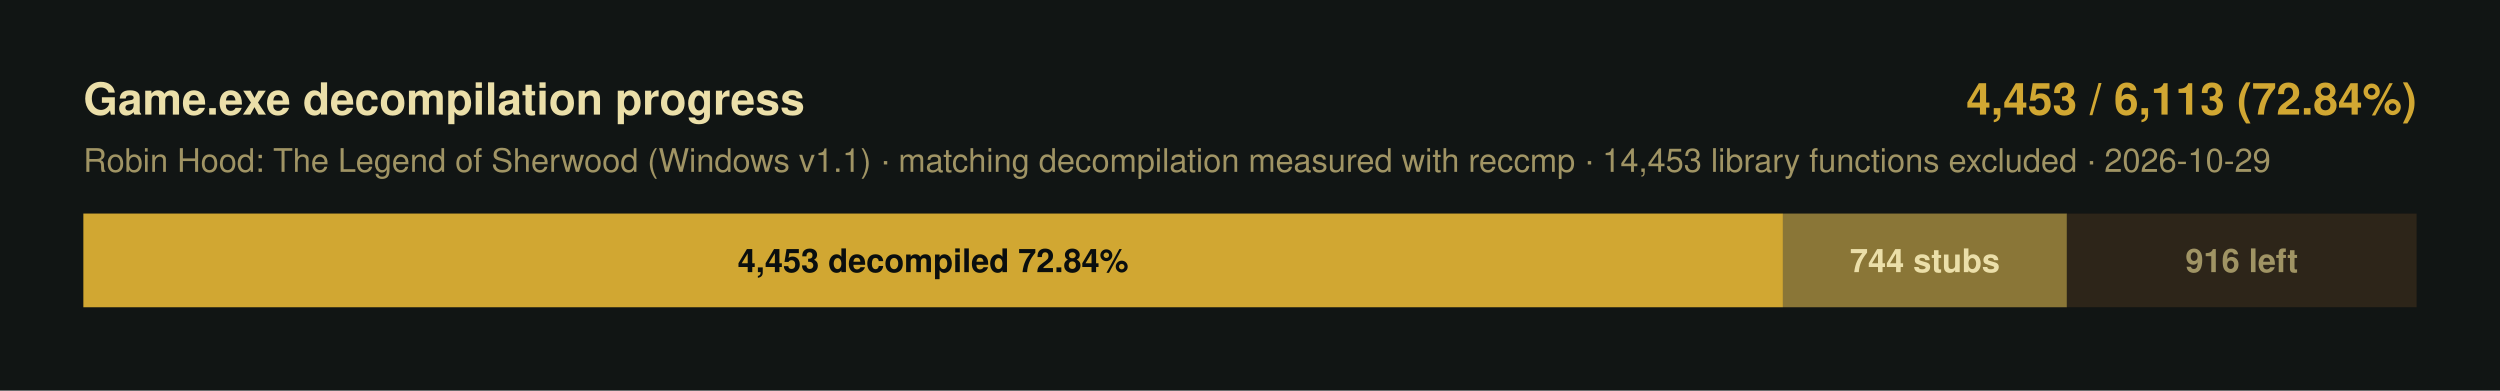
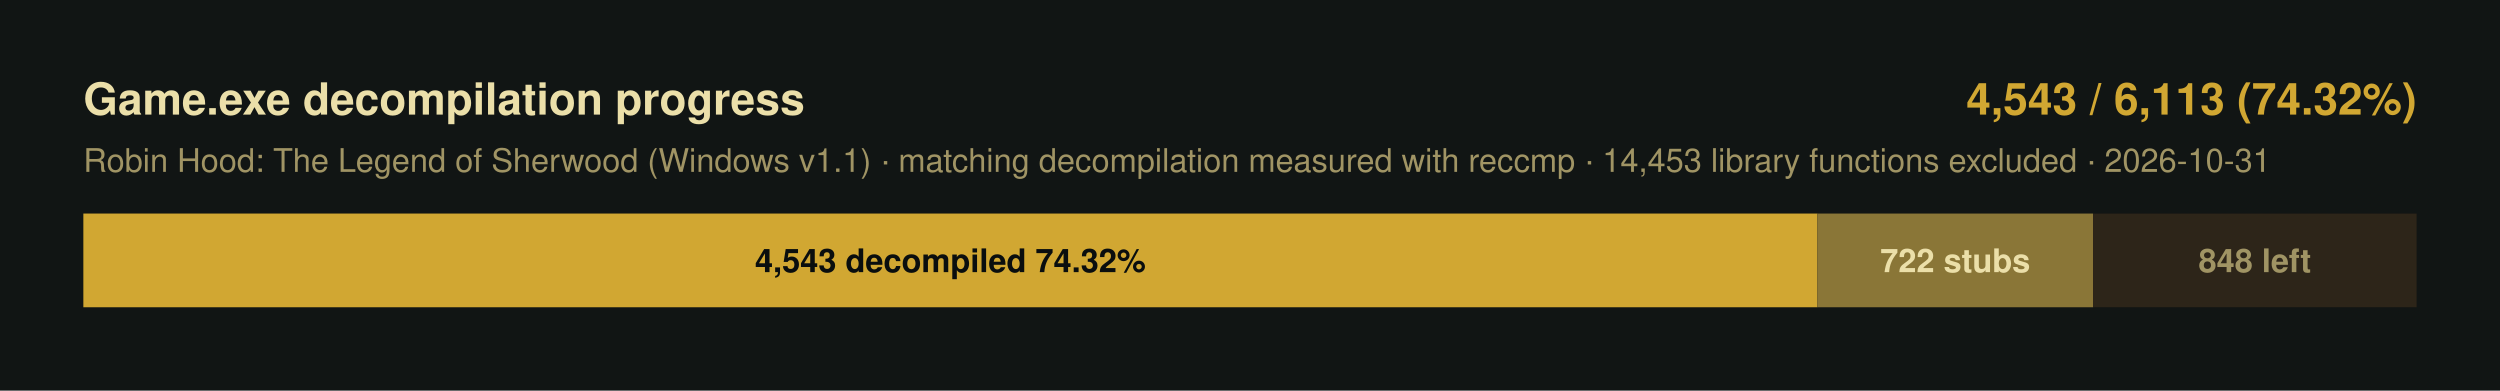
- <svg xmlns="http://www.w3.org/2000/svg" width="960" height="150" viewBox="0 0 960 150" role="img" aria-label="Matching progress: 4453 of 6113 game functions decompiled">
+ <svg xmlns="http://www.w3.org/2000/svg" width="960" height="150" viewBox="0 0 960 150" role="img" aria-label="Matching progress: 4543 of 6113 game functions decompiled">
  <defs>
    <clipPath id="bar-clip">
      <rect x="32" y="82" width="896" height="36" />
    </clipPath>
  </defs>
  <rect width="960" height="150" fill="#111514" />
  <text x="32" y="44" font-family="Helvetica, Arial, sans-serif" font-size="17" fill="#EBDFA9" font-weight="600">Game.exe decompilation progress</text>
-   <text x="928" y="44" font-family="Helvetica, Arial, sans-serif" font-size="17" fill="#D1A732" font-weight="600" text-anchor="end">4,453 / 6,113  (72.84%)</text>
-   <text x="32" y="66" font-family="Helvetica, Arial, sans-serif" font-size="12.5" fill="#A09464">Robin Hood: The Legend of Sherwood (Windows v1.1) · matching decompilation measured with reccmp · 14,453 library functions excluded · 2026-10-29</text>
+   <text x="928" y="44" font-family="Helvetica, Arial, sans-serif" font-size="17" fill="#D1A732" font-weight="600" text-anchor="end">4,543 / 6,113  (74.32%)</text>
+   <text x="32" y="66" font-family="Helvetica, Arial, sans-serif" font-size="12.5" fill="#A09464">Robin Hood: The Legend of Sherwood (Windows v1.1) · matching decompilation measured with reccmp · 14,453 library functions excluded · 2026-10-31</text>
  <rect x="32" y="82" width="896" height="36" fill="#0A0E0E" />
  <g clip-path="url(#bar-clip)">
-     <rect x="32.00" y="82" width="652.65" height="36" fill="#D1A732" />
-     <rect x="684.65" y="82" width="109.04" height="36" fill="#8A7637" />
-     <rect x="793.69" y="82" width="134.31" height="36" fill="#2D2519" />
+     <rect x="32.00" y="82" width="665.91" height="36" fill="#D1A732" />
+     <rect x="697.91" y="82" width="105.82" height="36" fill="#8A7637" />
+     <rect x="803.72" y="82" width="124.28" height="36" fill="#2D2519" />
  </g>
-   <text x="358.32" y="104.5" font-family="Helvetica, Arial, sans-serif" font-size="12.5" fill="#0A0E0E" font-weight="600" text-anchor="middle">4,453 decompiled  72.84%</text>
-   <text x="739.17" y="104.5" font-family="Helvetica, Arial, sans-serif" font-size="12.5" fill="#EBDFA9" font-weight="600" text-anchor="middle">744 stubs</text>
-   <text x="860.84" y="104.5" font-family="Helvetica, Arial, sans-serif" font-size="12.5" fill="#A09464" font-weight="600" text-anchor="middle">916 left</text>
+   <text x="364.95" y="104.5" font-family="Helvetica, Arial, sans-serif" font-size="12.5" fill="#0A0E0E" font-weight="600" text-anchor="middle">4,543 decompiled  74.32%</text>
+   <text x="750.82" y="104.5" font-family="Helvetica, Arial, sans-serif" font-size="12.5" fill="#EBDFA9" font-weight="600" text-anchor="middle">722 stubs</text>
+   <text x="865.86" y="104.5" font-family="Helvetica, Arial, sans-serif" font-size="12.5" fill="#A09464" font-weight="600" text-anchor="middle">848 left</text>
</svg>
